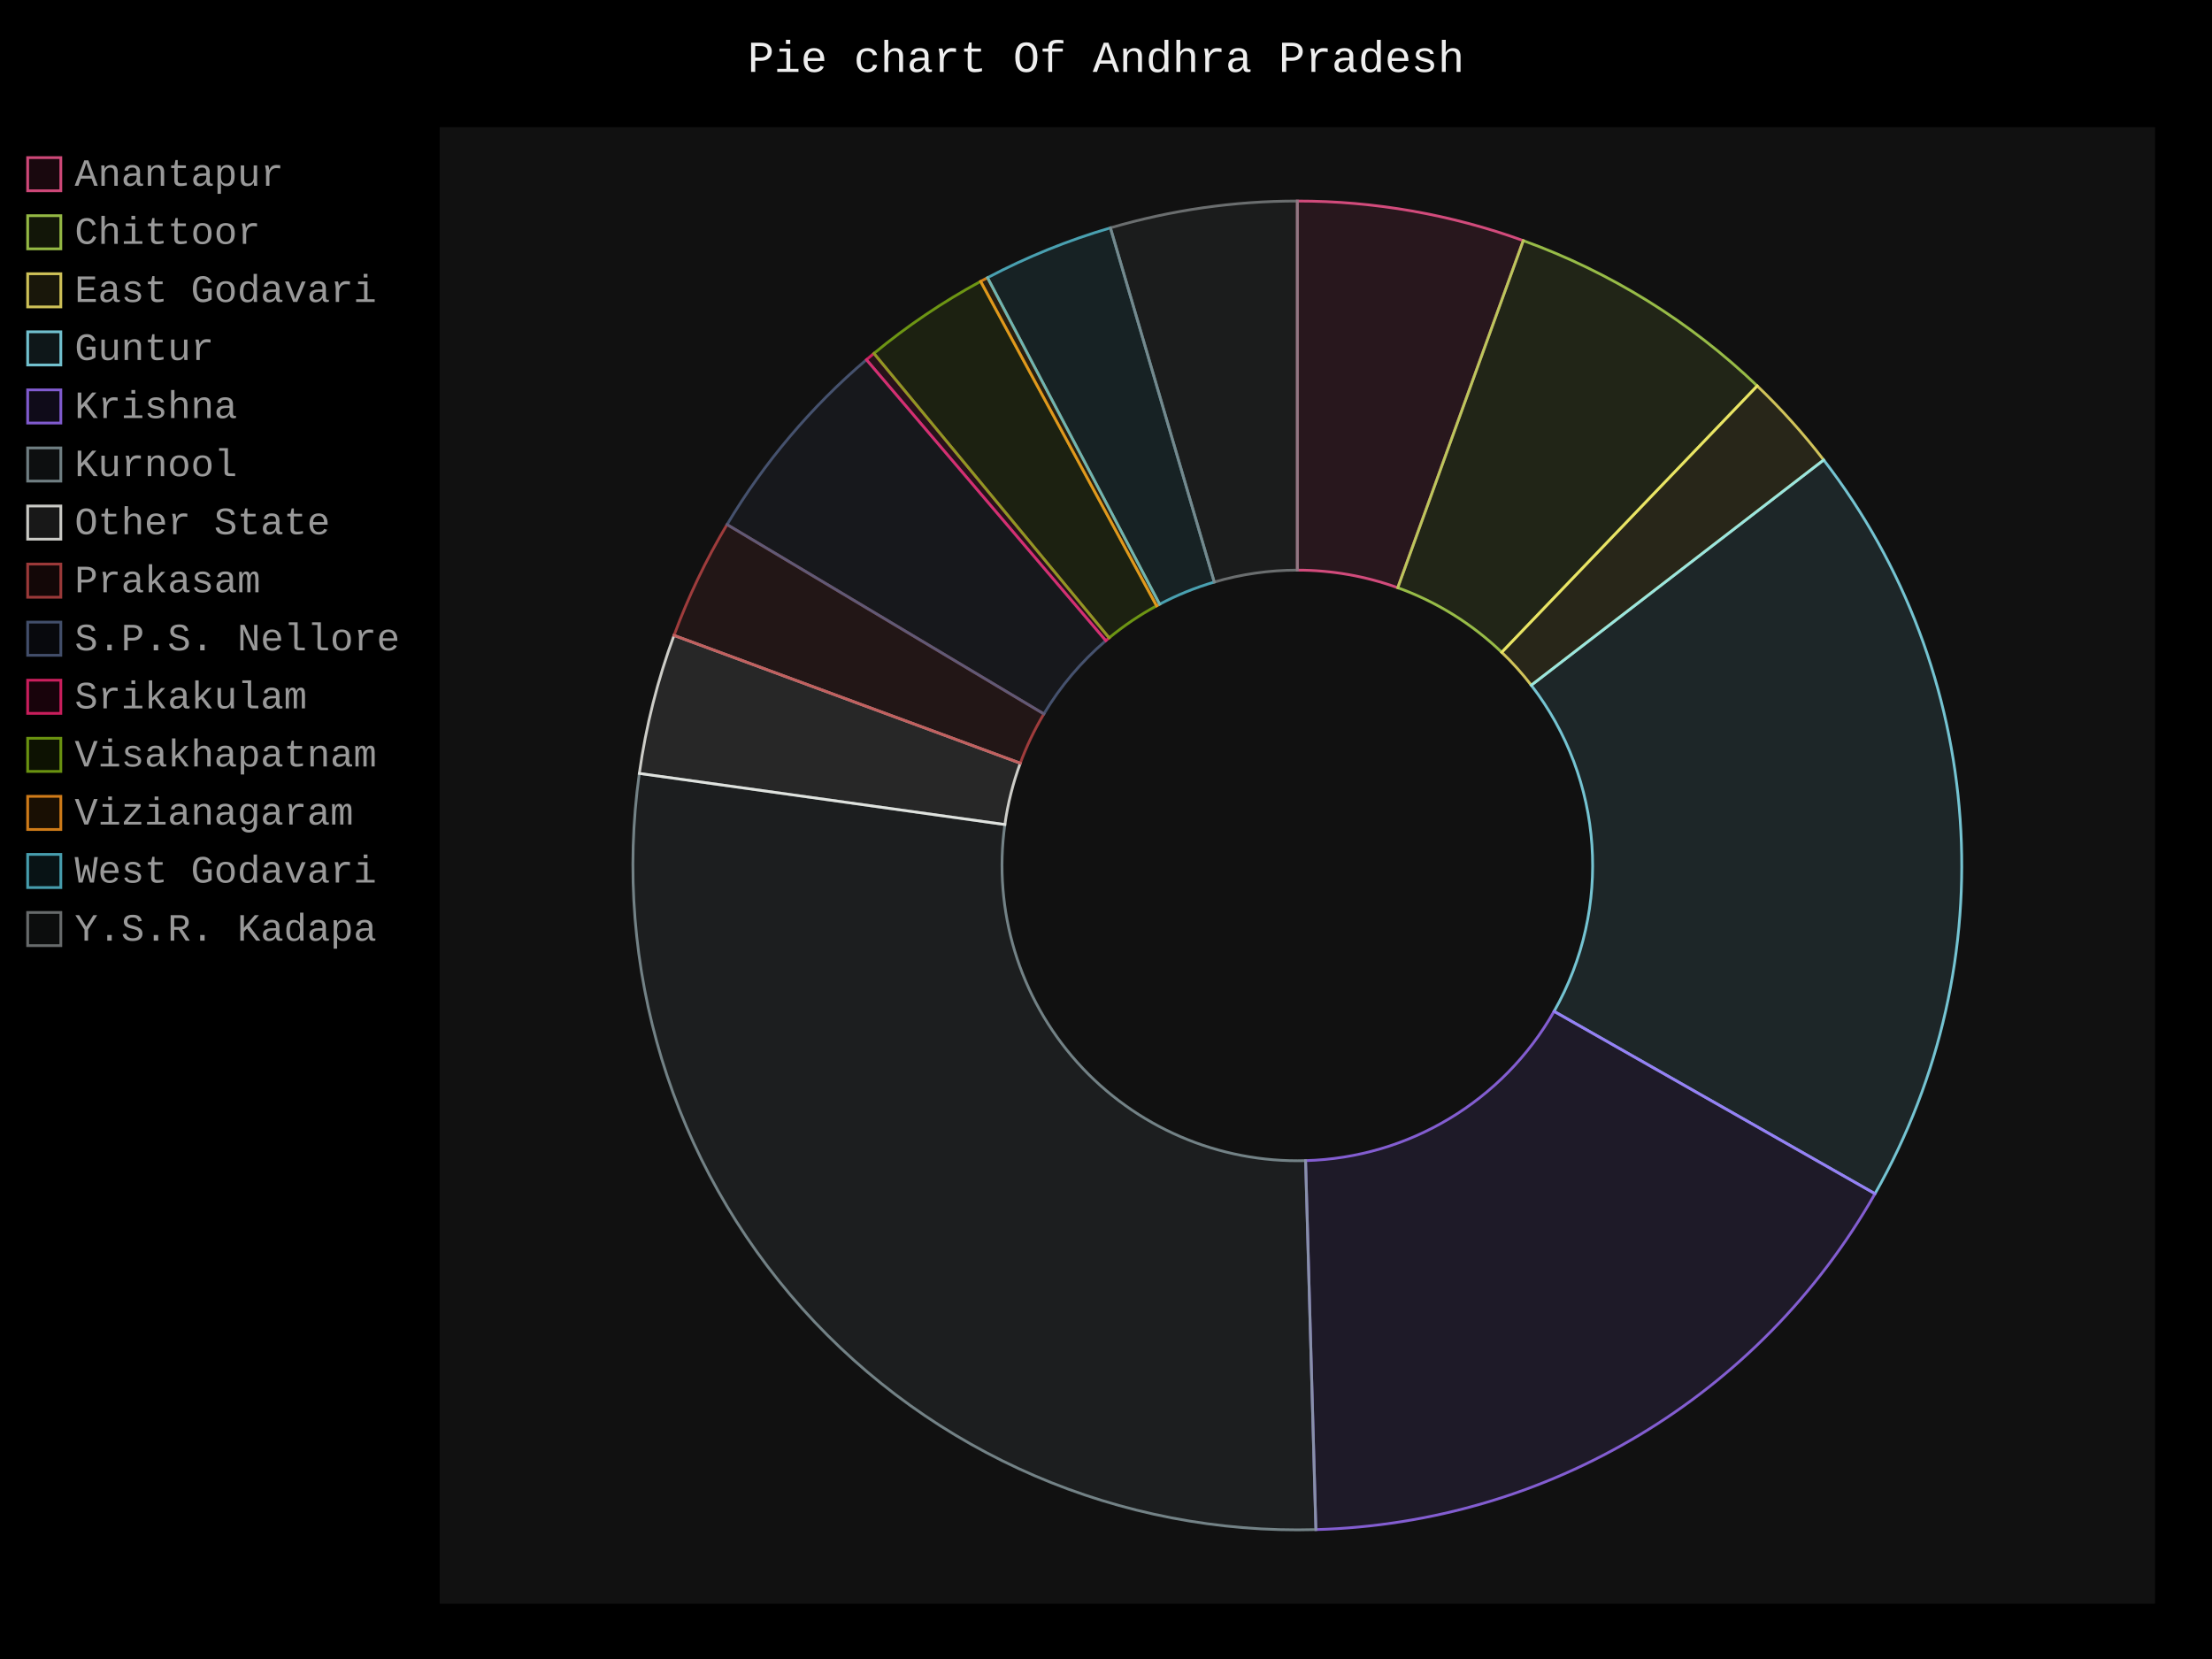
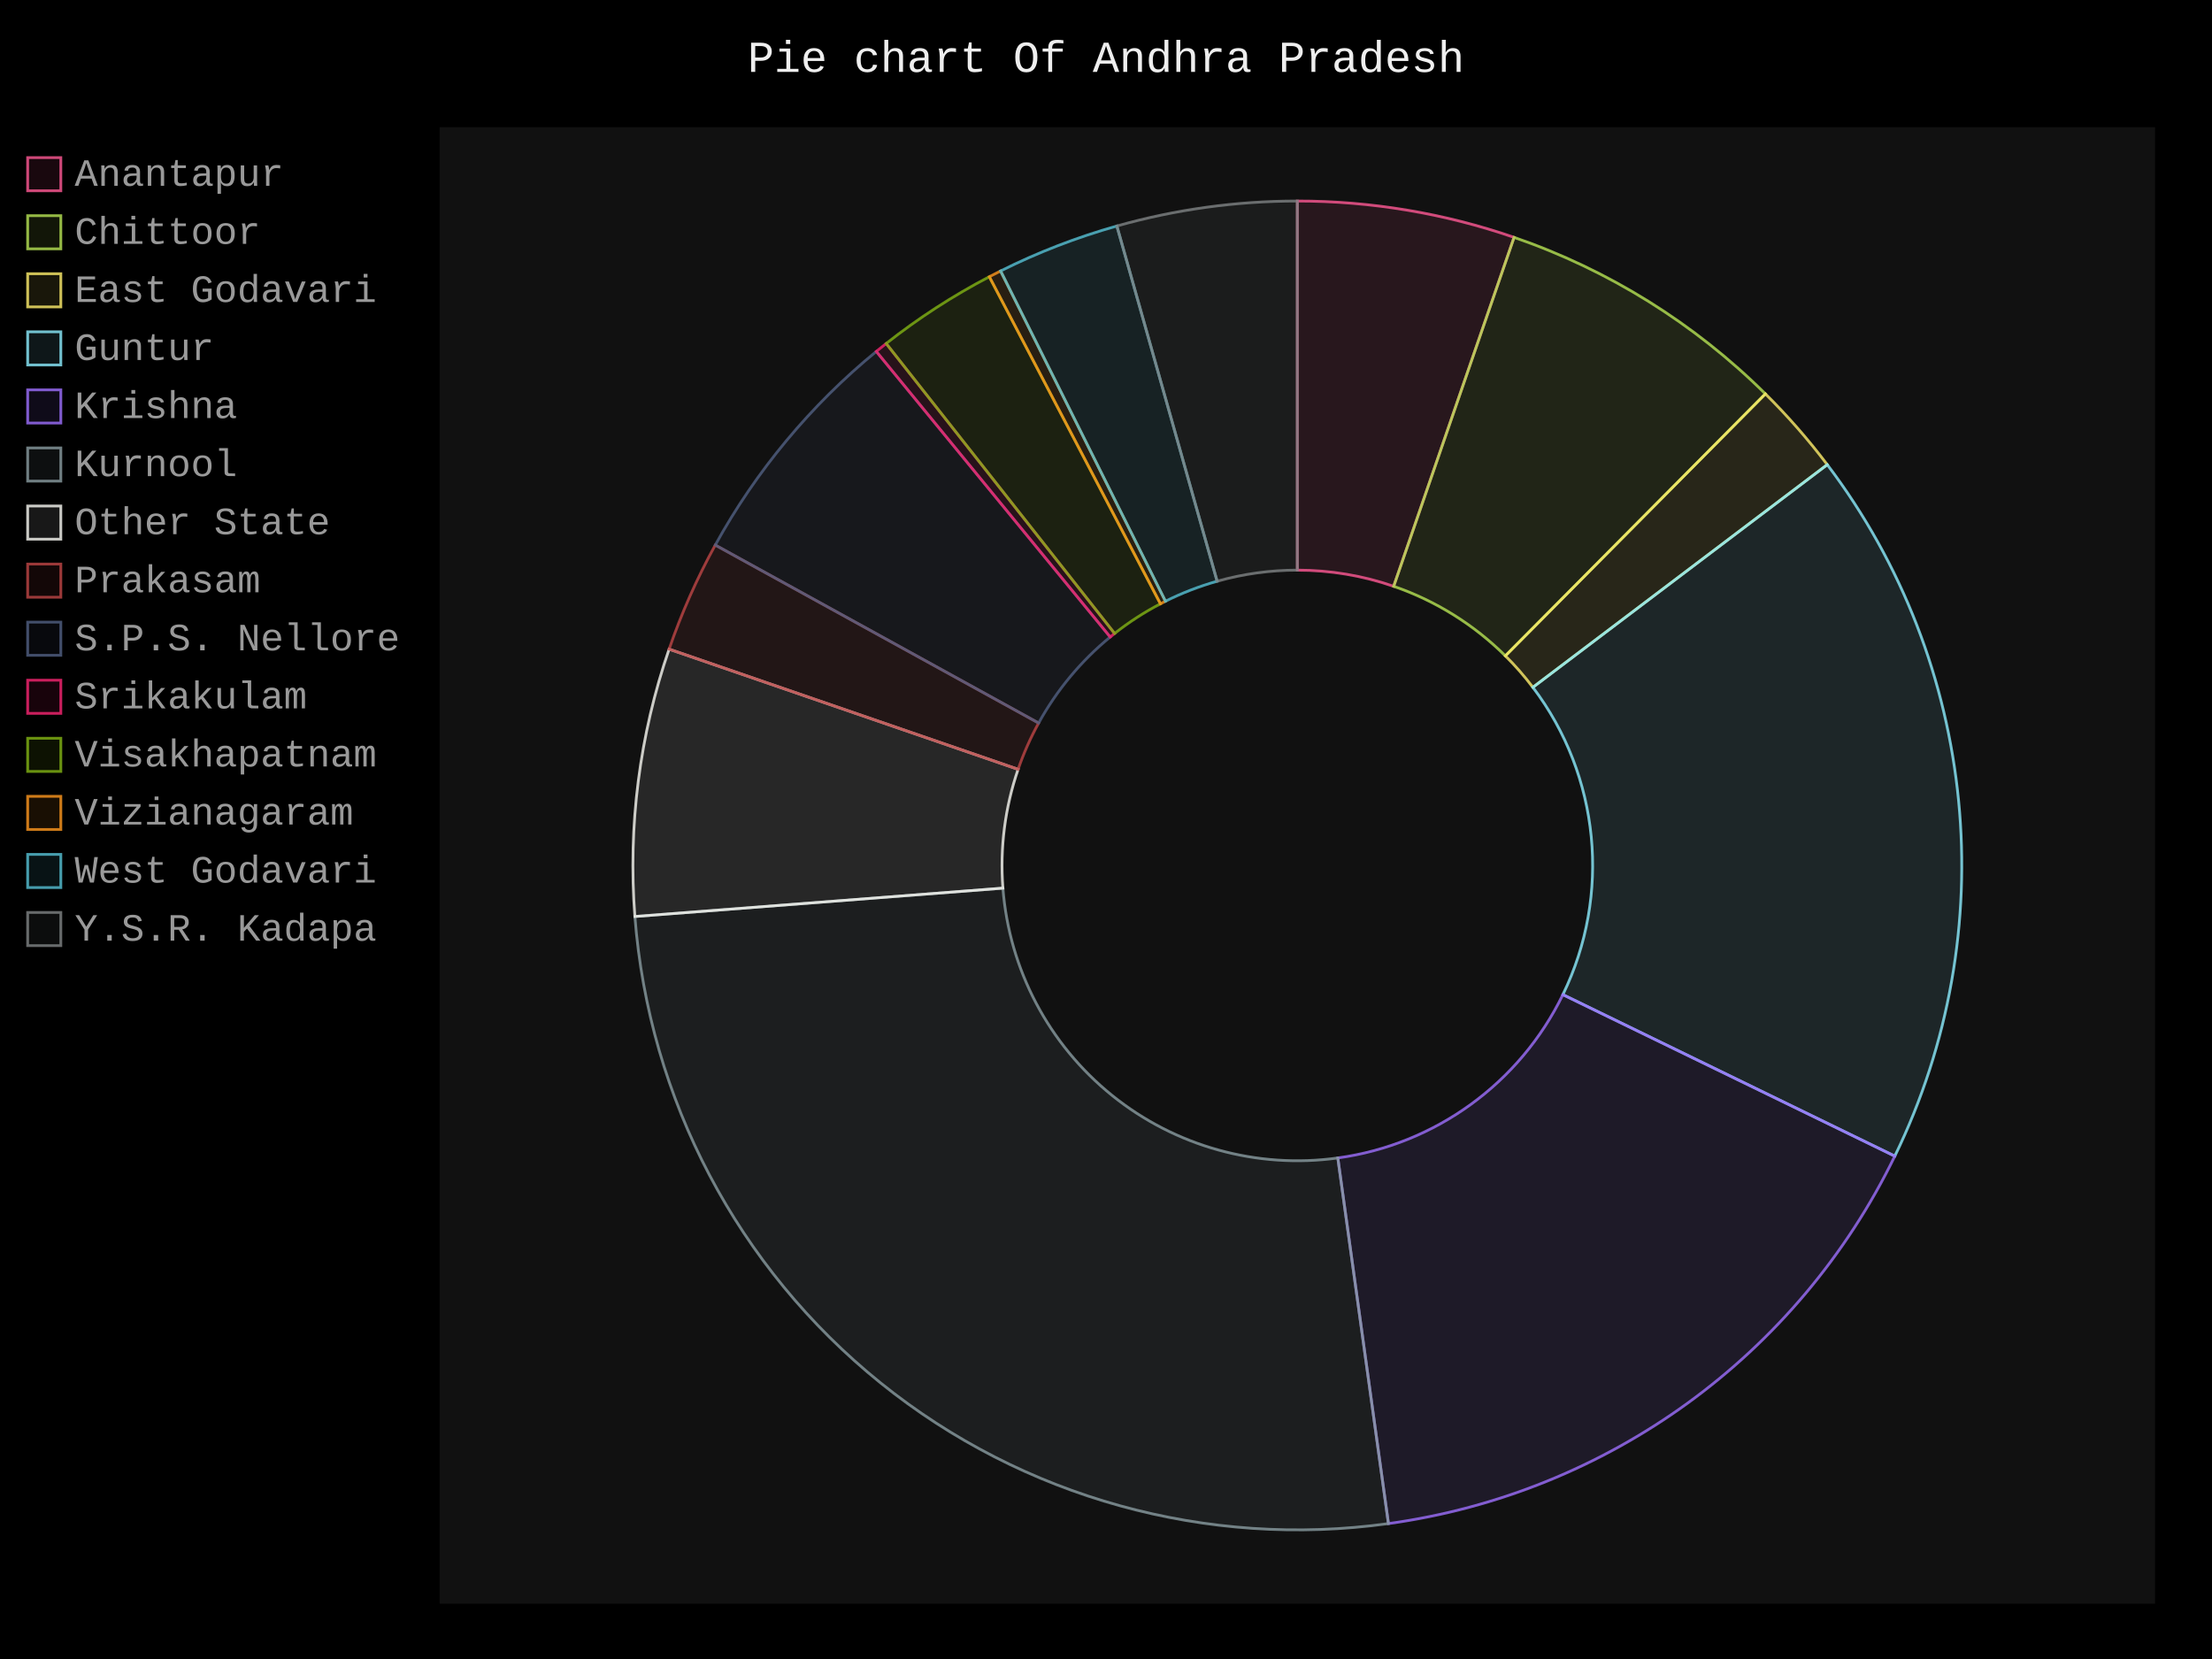
- <svg xmlns="http://www.w3.org/2000/svg" id="chart-38253109-9a91-482b-8145-28d7fcec14d4" class="pygal-chart" viewBox="0 0 800 600">
+ <svg xmlns="http://www.w3.org/2000/svg" id="chart-5f94f4d1-e63f-4a17-803f-9c009d67eeb5" class="pygal-chart" viewBox="0 0 800 600">
  <defs>
-     <style type="text/css">#chart-38253109-9a91-482b-8145-28d7fcec14d4{-webkit-user-select:none;-webkit-font-smoothing:antialiased;font-family:Consolas,"Liberation Mono",Menlo,Courier,monospace}#chart-38253109-9a91-482b-8145-28d7fcec14d4 .title{font-family:Consolas,"Liberation Mono",Menlo,Courier,monospace;font-size:16px}#chart-38253109-9a91-482b-8145-28d7fcec14d4 .legends .legend text{font-family:Consolas,"Liberation Mono",Menlo,Courier,monospace;font-size:14px}#chart-38253109-9a91-482b-8145-28d7fcec14d4 .axis text{font-family:Consolas,"Liberation Mono",Menlo,Courier,monospace;font-size:10px}#chart-38253109-9a91-482b-8145-28d7fcec14d4 .axis text.major{font-family:Consolas,"Liberation Mono",Menlo,Courier,monospace;font-size:10px}#chart-38253109-9a91-482b-8145-28d7fcec14d4 .text-overlay text.value{font-family:Consolas,"Liberation Mono",Menlo,Courier,monospace;font-size:16px}#chart-38253109-9a91-482b-8145-28d7fcec14d4 .text-overlay text.label{font-family:Consolas,"Liberation Mono",Menlo,Courier,monospace;font-size:10px}#chart-38253109-9a91-482b-8145-28d7fcec14d4 .tooltip{font-family:Consolas,"Liberation Mono",Menlo,Courier,monospace;font-size:14px}#chart-38253109-9a91-482b-8145-28d7fcec14d4 text.no_data{font-family:Consolas,"Liberation Mono",Menlo,Courier,monospace;font-size:64px}
- #chart-38253109-9a91-482b-8145-28d7fcec14d4{background-color:black}#chart-38253109-9a91-482b-8145-28d7fcec14d4 path,#chart-38253109-9a91-482b-8145-28d7fcec14d4 line,#chart-38253109-9a91-482b-8145-28d7fcec14d4 rect,#chart-38253109-9a91-482b-8145-28d7fcec14d4 circle{-webkit-transition:1s ease-out;-moz-transition:1s ease-out;transition:1s ease-out}#chart-38253109-9a91-482b-8145-28d7fcec14d4 .graph &gt; .background{fill:black}#chart-38253109-9a91-482b-8145-28d7fcec14d4 .plot &gt; .background{fill:#111}#chart-38253109-9a91-482b-8145-28d7fcec14d4 .graph{fill:#999}#chart-38253109-9a91-482b-8145-28d7fcec14d4 text.no_data{fill:#eee}#chart-38253109-9a91-482b-8145-28d7fcec14d4 .title{fill:#eee}#chart-38253109-9a91-482b-8145-28d7fcec14d4 .legends .legend text{fill:#999}#chart-38253109-9a91-482b-8145-28d7fcec14d4 .legends .legend:hover text{fill:#eee}#chart-38253109-9a91-482b-8145-28d7fcec14d4 .axis .line{stroke:#eee}#chart-38253109-9a91-482b-8145-28d7fcec14d4 .axis .guide.line{stroke:#555}#chart-38253109-9a91-482b-8145-28d7fcec14d4 .axis .major.line{stroke:#999}#chart-38253109-9a91-482b-8145-28d7fcec14d4 .axis text.major{fill:#eee}#chart-38253109-9a91-482b-8145-28d7fcec14d4 .axis.y .guides:hover .guide.line,#chart-38253109-9a91-482b-8145-28d7fcec14d4 .line-graph .axis.x .guides:hover .guide.line,#chart-38253109-9a91-482b-8145-28d7fcec14d4 .stackedline-graph .axis.x .guides:hover .guide.line,#chart-38253109-9a91-482b-8145-28d7fcec14d4 .xy-graph .axis.x .guides:hover .guide.line{stroke:#eee}#chart-38253109-9a91-482b-8145-28d7fcec14d4 .axis .guides:hover text{fill:#eee}#chart-38253109-9a91-482b-8145-28d7fcec14d4 .reactive{fill-opacity:.1;stroke-opacity:.8}#chart-38253109-9a91-482b-8145-28d7fcec14d4 .ci{stroke:#999}#chart-38253109-9a91-482b-8145-28d7fcec14d4 .reactive.active,#chart-38253109-9a91-482b-8145-28d7fcec14d4 .active .reactive{fill-opacity:.75;stroke-opacity:.9;stroke-width:4}#chart-38253109-9a91-482b-8145-28d7fcec14d4 .ci .reactive.active{stroke-width:1.5}#chart-38253109-9a91-482b-8145-28d7fcec14d4 .series text{fill:#eee}#chart-38253109-9a91-482b-8145-28d7fcec14d4 .tooltip rect{fill:#111;stroke:#eee;-webkit-transition:opacity 1s ease-out;-moz-transition:opacity 1s ease-out;transition:opacity 1s ease-out}#chart-38253109-9a91-482b-8145-28d7fcec14d4 .tooltip .label{fill:#999}#chart-38253109-9a91-482b-8145-28d7fcec14d4 .tooltip .label{fill:#999}#chart-38253109-9a91-482b-8145-28d7fcec14d4 .tooltip .legend{font-size:.8em;fill:#555}#chart-38253109-9a91-482b-8145-28d7fcec14d4 .tooltip .x_label{font-size:.6em;fill:#eee}#chart-38253109-9a91-482b-8145-28d7fcec14d4 .tooltip .xlink{font-size:.5em;text-decoration:underline}#chart-38253109-9a91-482b-8145-28d7fcec14d4 .tooltip .value{font-size:1.5em}#chart-38253109-9a91-482b-8145-28d7fcec14d4 .bound{font-size:.5em}#chart-38253109-9a91-482b-8145-28d7fcec14d4 .max-value{font-size:.75em;fill:#555}#chart-38253109-9a91-482b-8145-28d7fcec14d4 .map-element{fill:#111;stroke:#555 !important}#chart-38253109-9a91-482b-8145-28d7fcec14d4 .map-element .reactive{fill-opacity:inherit;stroke-opacity:inherit}#chart-38253109-9a91-482b-8145-28d7fcec14d4 .color-0,#chart-38253109-9a91-482b-8145-28d7fcec14d4 .color-0 a:visited{stroke:#ff5995;fill:#ff5995}#chart-38253109-9a91-482b-8145-28d7fcec14d4 .color-1,#chart-38253109-9a91-482b-8145-28d7fcec14d4 .color-1 a:visited{stroke:#b6e354;fill:#b6e354}#chart-38253109-9a91-482b-8145-28d7fcec14d4 .color-2,#chart-38253109-9a91-482b-8145-28d7fcec14d4 .color-2 a:visited{stroke:#feed6c;fill:#feed6c}#chart-38253109-9a91-482b-8145-28d7fcec14d4 .color-3,#chart-38253109-9a91-482b-8145-28d7fcec14d4 .color-3 a:visited{stroke:#8cedff;fill:#8cedff}#chart-38253109-9a91-482b-8145-28d7fcec14d4 .color-4,#chart-38253109-9a91-482b-8145-28d7fcec14d4 .color-4 a:visited{stroke:#9e6ffe;fill:#9e6ffe}#chart-38253109-9a91-482b-8145-28d7fcec14d4 .color-5,#chart-38253109-9a91-482b-8145-28d7fcec14d4 .color-5 a:visited{stroke:#899ca1;fill:#899ca1}#chart-38253109-9a91-482b-8145-28d7fcec14d4 .color-6,#chart-38253109-9a91-482b-8145-28d7fcec14d4 .color-6 a:visited{stroke:#f8f8f2;fill:#f8f8f2}#chart-38253109-9a91-482b-8145-28d7fcec14d4 .color-7,#chart-38253109-9a91-482b-8145-28d7fcec14d4 .color-7 a:visited{stroke:#bf4646;fill:#bf4646}#chart-38253109-9a91-482b-8145-28d7fcec14d4 .color-8,#chart-38253109-9a91-482b-8145-28d7fcec14d4 .color-8 a:visited{stroke:#516083;fill:#516083}#chart-38253109-9a91-482b-8145-28d7fcec14d4 .color-9,#chart-38253109-9a91-482b-8145-28d7fcec14d4 .color-9 a:visited{stroke:#f92672;fill:#f92672}#chart-38253109-9a91-482b-8145-28d7fcec14d4 .color-10,#chart-38253109-9a91-482b-8145-28d7fcec14d4 .color-10 a:visited{stroke:#82b414;fill:#82b414}#chart-38253109-9a91-482b-8145-28d7fcec14d4 .color-11,#chart-38253109-9a91-482b-8145-28d7fcec14d4 .color-11 a:visited{stroke:#fd971f;fill:#fd971f}#chart-38253109-9a91-482b-8145-28d7fcec14d4 .color-12,#chart-38253109-9a91-482b-8145-28d7fcec14d4 .color-12 a:visited{stroke:#56c2d6;fill:#56c2d6}#chart-38253109-9a91-482b-8145-28d7fcec14d4 .color-13,#chart-38253109-9a91-482b-8145-28d7fcec14d4 .color-13 a:visited{stroke:#808384;fill:#808384}#chart-38253109-9a91-482b-8145-28d7fcec14d4 .text-overlay .color-0 text{fill:black}#chart-38253109-9a91-482b-8145-28d7fcec14d4 .text-overlay .color-1 text{fill:black}#chart-38253109-9a91-482b-8145-28d7fcec14d4 .text-overlay .color-2 text{fill:black}#chart-38253109-9a91-482b-8145-28d7fcec14d4 .text-overlay .color-3 text{fill:black}#chart-38253109-9a91-482b-8145-28d7fcec14d4 .text-overlay .color-4 text{fill:black}#chart-38253109-9a91-482b-8145-28d7fcec14d4 .text-overlay .color-5 text{fill:black}#chart-38253109-9a91-482b-8145-28d7fcec14d4 .text-overlay .color-6 text{fill:black}#chart-38253109-9a91-482b-8145-28d7fcec14d4 .text-overlay .color-7 text{fill:black}#chart-38253109-9a91-482b-8145-28d7fcec14d4 .text-overlay .color-8 text{fill:black}#chart-38253109-9a91-482b-8145-28d7fcec14d4 .text-overlay .color-9 text{fill:black}#chart-38253109-9a91-482b-8145-28d7fcec14d4 .text-overlay .color-10 text{fill:black}#chart-38253109-9a91-482b-8145-28d7fcec14d4 .text-overlay .color-11 text{fill:black}#chart-38253109-9a91-482b-8145-28d7fcec14d4 .text-overlay .color-12 text{fill:black}#chart-38253109-9a91-482b-8145-28d7fcec14d4 .text-overlay .color-13 text{fill:black}
- #chart-38253109-9a91-482b-8145-28d7fcec14d4 text.no_data{text-anchor:middle}#chart-38253109-9a91-482b-8145-28d7fcec14d4 .guide.line{fill:none}#chart-38253109-9a91-482b-8145-28d7fcec14d4 .centered{text-anchor:middle}#chart-38253109-9a91-482b-8145-28d7fcec14d4 .title{text-anchor:middle}#chart-38253109-9a91-482b-8145-28d7fcec14d4 .legends .legend text{fill-opacity:1}#chart-38253109-9a91-482b-8145-28d7fcec14d4 .axis.x text{text-anchor:middle}#chart-38253109-9a91-482b-8145-28d7fcec14d4 .axis.x:not(.web) text[transform]{text-anchor:start}#chart-38253109-9a91-482b-8145-28d7fcec14d4 .axis.x:not(.web) text[transform].backwards{text-anchor:end}#chart-38253109-9a91-482b-8145-28d7fcec14d4 .axis.y text{text-anchor:end}#chart-38253109-9a91-482b-8145-28d7fcec14d4 .axis.y text[transform].backwards{text-anchor:start}#chart-38253109-9a91-482b-8145-28d7fcec14d4 .axis.y2 text{text-anchor:start}#chart-38253109-9a91-482b-8145-28d7fcec14d4 .axis.y2 text[transform].backwards{text-anchor:end}#chart-38253109-9a91-482b-8145-28d7fcec14d4 .axis .guide.line{stroke-dasharray:4,4}#chart-38253109-9a91-482b-8145-28d7fcec14d4 .axis .major.guide.line{stroke-dasharray:6,6}#chart-38253109-9a91-482b-8145-28d7fcec14d4 .horizontal .axis.y .guide.line,#chart-38253109-9a91-482b-8145-28d7fcec14d4 .horizontal .axis.y2 .guide.line,#chart-38253109-9a91-482b-8145-28d7fcec14d4 .vertical .axis.x .guide.line{opacity:0}#chart-38253109-9a91-482b-8145-28d7fcec14d4 .horizontal .axis.always_show .guide.line,#chart-38253109-9a91-482b-8145-28d7fcec14d4 .vertical .axis.always_show .guide.line{opacity:1 !important}#chart-38253109-9a91-482b-8145-28d7fcec14d4 .axis.y .guides:hover .guide.line,#chart-38253109-9a91-482b-8145-28d7fcec14d4 .axis.y2 .guides:hover .guide.line,#chart-38253109-9a91-482b-8145-28d7fcec14d4 .axis.x .guides:hover .guide.line{opacity:1}#chart-38253109-9a91-482b-8145-28d7fcec14d4 .axis .guides:hover text{opacity:1}#chart-38253109-9a91-482b-8145-28d7fcec14d4 .nofill{fill:none}#chart-38253109-9a91-482b-8145-28d7fcec14d4 .subtle-fill{fill-opacity:.2}#chart-38253109-9a91-482b-8145-28d7fcec14d4 .dot{stroke-width:1px;fill-opacity:1}#chart-38253109-9a91-482b-8145-28d7fcec14d4 .dot.active{stroke-width:5px}#chart-38253109-9a91-482b-8145-28d7fcec14d4 .dot.negative{fill:transparent}#chart-38253109-9a91-482b-8145-28d7fcec14d4 text,#chart-38253109-9a91-482b-8145-28d7fcec14d4 tspan{stroke:none !important}#chart-38253109-9a91-482b-8145-28d7fcec14d4 .series text.active{opacity:1}#chart-38253109-9a91-482b-8145-28d7fcec14d4 .tooltip rect{fill-opacity:.95;stroke-width:.5}#chart-38253109-9a91-482b-8145-28d7fcec14d4 .tooltip text{fill-opacity:1}#chart-38253109-9a91-482b-8145-28d7fcec14d4 .showable{visibility:hidden}#chart-38253109-9a91-482b-8145-28d7fcec14d4 .showable.shown{visibility:visible}#chart-38253109-9a91-482b-8145-28d7fcec14d4 .gauge-background{fill:rgba(229,229,229,1);stroke:none}#chart-38253109-9a91-482b-8145-28d7fcec14d4 .bg-lines{stroke:black;stroke-width:2px}</style>
+     <style type="text/css">#chart-5f94f4d1-e63f-4a17-803f-9c009d67eeb5{-webkit-user-select:none;-webkit-font-smoothing:antialiased;font-family:Consolas,"Liberation Mono",Menlo,Courier,monospace}#chart-5f94f4d1-e63f-4a17-803f-9c009d67eeb5 .title{font-family:Consolas,"Liberation Mono",Menlo,Courier,monospace;font-size:16px}#chart-5f94f4d1-e63f-4a17-803f-9c009d67eeb5 .legends .legend text{font-family:Consolas,"Liberation Mono",Menlo,Courier,monospace;font-size:14px}#chart-5f94f4d1-e63f-4a17-803f-9c009d67eeb5 .axis text{font-family:Consolas,"Liberation Mono",Menlo,Courier,monospace;font-size:10px}#chart-5f94f4d1-e63f-4a17-803f-9c009d67eeb5 .axis text.major{font-family:Consolas,"Liberation Mono",Menlo,Courier,monospace;font-size:10px}#chart-5f94f4d1-e63f-4a17-803f-9c009d67eeb5 .text-overlay text.value{font-family:Consolas,"Liberation Mono",Menlo,Courier,monospace;font-size:16px}#chart-5f94f4d1-e63f-4a17-803f-9c009d67eeb5 .text-overlay text.label{font-family:Consolas,"Liberation Mono",Menlo,Courier,monospace;font-size:10px}#chart-5f94f4d1-e63f-4a17-803f-9c009d67eeb5 .tooltip{font-family:Consolas,"Liberation Mono",Menlo,Courier,monospace;font-size:14px}#chart-5f94f4d1-e63f-4a17-803f-9c009d67eeb5 text.no_data{font-family:Consolas,"Liberation Mono",Menlo,Courier,monospace;font-size:64px}
+ #chart-5f94f4d1-e63f-4a17-803f-9c009d67eeb5{background-color:black}#chart-5f94f4d1-e63f-4a17-803f-9c009d67eeb5 path,#chart-5f94f4d1-e63f-4a17-803f-9c009d67eeb5 line,#chart-5f94f4d1-e63f-4a17-803f-9c009d67eeb5 rect,#chart-5f94f4d1-e63f-4a17-803f-9c009d67eeb5 circle{-webkit-transition:1s ease-out;-moz-transition:1s ease-out;transition:1s ease-out}#chart-5f94f4d1-e63f-4a17-803f-9c009d67eeb5 .graph &gt; .background{fill:black}#chart-5f94f4d1-e63f-4a17-803f-9c009d67eeb5 .plot &gt; .background{fill:#111}#chart-5f94f4d1-e63f-4a17-803f-9c009d67eeb5 .graph{fill:#999}#chart-5f94f4d1-e63f-4a17-803f-9c009d67eeb5 text.no_data{fill:#eee}#chart-5f94f4d1-e63f-4a17-803f-9c009d67eeb5 .title{fill:#eee}#chart-5f94f4d1-e63f-4a17-803f-9c009d67eeb5 .legends .legend text{fill:#999}#chart-5f94f4d1-e63f-4a17-803f-9c009d67eeb5 .legends .legend:hover text{fill:#eee}#chart-5f94f4d1-e63f-4a17-803f-9c009d67eeb5 .axis .line{stroke:#eee}#chart-5f94f4d1-e63f-4a17-803f-9c009d67eeb5 .axis .guide.line{stroke:#555}#chart-5f94f4d1-e63f-4a17-803f-9c009d67eeb5 .axis .major.line{stroke:#999}#chart-5f94f4d1-e63f-4a17-803f-9c009d67eeb5 .axis text.major{fill:#eee}#chart-5f94f4d1-e63f-4a17-803f-9c009d67eeb5 .axis.y .guides:hover .guide.line,#chart-5f94f4d1-e63f-4a17-803f-9c009d67eeb5 .line-graph .axis.x .guides:hover .guide.line,#chart-5f94f4d1-e63f-4a17-803f-9c009d67eeb5 .stackedline-graph .axis.x .guides:hover .guide.line,#chart-5f94f4d1-e63f-4a17-803f-9c009d67eeb5 .xy-graph .axis.x .guides:hover .guide.line{stroke:#eee}#chart-5f94f4d1-e63f-4a17-803f-9c009d67eeb5 .axis .guides:hover text{fill:#eee}#chart-5f94f4d1-e63f-4a17-803f-9c009d67eeb5 .reactive{fill-opacity:.1;stroke-opacity:.8}#chart-5f94f4d1-e63f-4a17-803f-9c009d67eeb5 .ci{stroke:#999}#chart-5f94f4d1-e63f-4a17-803f-9c009d67eeb5 .reactive.active,#chart-5f94f4d1-e63f-4a17-803f-9c009d67eeb5 .active .reactive{fill-opacity:.75;stroke-opacity:.9;stroke-width:4}#chart-5f94f4d1-e63f-4a17-803f-9c009d67eeb5 .ci .reactive.active{stroke-width:1.5}#chart-5f94f4d1-e63f-4a17-803f-9c009d67eeb5 .series text{fill:#eee}#chart-5f94f4d1-e63f-4a17-803f-9c009d67eeb5 .tooltip rect{fill:#111;stroke:#eee;-webkit-transition:opacity 1s ease-out;-moz-transition:opacity 1s ease-out;transition:opacity 1s ease-out}#chart-5f94f4d1-e63f-4a17-803f-9c009d67eeb5 .tooltip .label{fill:#999}#chart-5f94f4d1-e63f-4a17-803f-9c009d67eeb5 .tooltip .label{fill:#999}#chart-5f94f4d1-e63f-4a17-803f-9c009d67eeb5 .tooltip .legend{font-size:.8em;fill:#555}#chart-5f94f4d1-e63f-4a17-803f-9c009d67eeb5 .tooltip .x_label{font-size:.6em;fill:#eee}#chart-5f94f4d1-e63f-4a17-803f-9c009d67eeb5 .tooltip .xlink{font-size:.5em;text-decoration:underline}#chart-5f94f4d1-e63f-4a17-803f-9c009d67eeb5 .tooltip .value{font-size:1.5em}#chart-5f94f4d1-e63f-4a17-803f-9c009d67eeb5 .bound{font-size:.5em}#chart-5f94f4d1-e63f-4a17-803f-9c009d67eeb5 .max-value{font-size:.75em;fill:#555}#chart-5f94f4d1-e63f-4a17-803f-9c009d67eeb5 .map-element{fill:#111;stroke:#555 !important}#chart-5f94f4d1-e63f-4a17-803f-9c009d67eeb5 .map-element .reactive{fill-opacity:inherit;stroke-opacity:inherit}#chart-5f94f4d1-e63f-4a17-803f-9c009d67eeb5 .color-0,#chart-5f94f4d1-e63f-4a17-803f-9c009d67eeb5 .color-0 a:visited{stroke:#ff5995;fill:#ff5995}#chart-5f94f4d1-e63f-4a17-803f-9c009d67eeb5 .color-1,#chart-5f94f4d1-e63f-4a17-803f-9c009d67eeb5 .color-1 a:visited{stroke:#b6e354;fill:#b6e354}#chart-5f94f4d1-e63f-4a17-803f-9c009d67eeb5 .color-2,#chart-5f94f4d1-e63f-4a17-803f-9c009d67eeb5 .color-2 a:visited{stroke:#feed6c;fill:#feed6c}#chart-5f94f4d1-e63f-4a17-803f-9c009d67eeb5 .color-3,#chart-5f94f4d1-e63f-4a17-803f-9c009d67eeb5 .color-3 a:visited{stroke:#8cedff;fill:#8cedff}#chart-5f94f4d1-e63f-4a17-803f-9c009d67eeb5 .color-4,#chart-5f94f4d1-e63f-4a17-803f-9c009d67eeb5 .color-4 a:visited{stroke:#9e6ffe;fill:#9e6ffe}#chart-5f94f4d1-e63f-4a17-803f-9c009d67eeb5 .color-5,#chart-5f94f4d1-e63f-4a17-803f-9c009d67eeb5 .color-5 a:visited{stroke:#899ca1;fill:#899ca1}#chart-5f94f4d1-e63f-4a17-803f-9c009d67eeb5 .color-6,#chart-5f94f4d1-e63f-4a17-803f-9c009d67eeb5 .color-6 a:visited{stroke:#f8f8f2;fill:#f8f8f2}#chart-5f94f4d1-e63f-4a17-803f-9c009d67eeb5 .color-7,#chart-5f94f4d1-e63f-4a17-803f-9c009d67eeb5 .color-7 a:visited{stroke:#bf4646;fill:#bf4646}#chart-5f94f4d1-e63f-4a17-803f-9c009d67eeb5 .color-8,#chart-5f94f4d1-e63f-4a17-803f-9c009d67eeb5 .color-8 a:visited{stroke:#516083;fill:#516083}#chart-5f94f4d1-e63f-4a17-803f-9c009d67eeb5 .color-9,#chart-5f94f4d1-e63f-4a17-803f-9c009d67eeb5 .color-9 a:visited{stroke:#f92672;fill:#f92672}#chart-5f94f4d1-e63f-4a17-803f-9c009d67eeb5 .color-10,#chart-5f94f4d1-e63f-4a17-803f-9c009d67eeb5 .color-10 a:visited{stroke:#82b414;fill:#82b414}#chart-5f94f4d1-e63f-4a17-803f-9c009d67eeb5 .color-11,#chart-5f94f4d1-e63f-4a17-803f-9c009d67eeb5 .color-11 a:visited{stroke:#fd971f;fill:#fd971f}#chart-5f94f4d1-e63f-4a17-803f-9c009d67eeb5 .color-12,#chart-5f94f4d1-e63f-4a17-803f-9c009d67eeb5 .color-12 a:visited{stroke:#56c2d6;fill:#56c2d6}#chart-5f94f4d1-e63f-4a17-803f-9c009d67eeb5 .color-13,#chart-5f94f4d1-e63f-4a17-803f-9c009d67eeb5 .color-13 a:visited{stroke:#808384;fill:#808384}#chart-5f94f4d1-e63f-4a17-803f-9c009d67eeb5 .text-overlay .color-0 text{fill:black}#chart-5f94f4d1-e63f-4a17-803f-9c009d67eeb5 .text-overlay .color-1 text{fill:black}#chart-5f94f4d1-e63f-4a17-803f-9c009d67eeb5 .text-overlay .color-2 text{fill:black}#chart-5f94f4d1-e63f-4a17-803f-9c009d67eeb5 .text-overlay .color-3 text{fill:black}#chart-5f94f4d1-e63f-4a17-803f-9c009d67eeb5 .text-overlay .color-4 text{fill:black}#chart-5f94f4d1-e63f-4a17-803f-9c009d67eeb5 .text-overlay .color-5 text{fill:black}#chart-5f94f4d1-e63f-4a17-803f-9c009d67eeb5 .text-overlay .color-6 text{fill:black}#chart-5f94f4d1-e63f-4a17-803f-9c009d67eeb5 .text-overlay .color-7 text{fill:black}#chart-5f94f4d1-e63f-4a17-803f-9c009d67eeb5 .text-overlay .color-8 text{fill:black}#chart-5f94f4d1-e63f-4a17-803f-9c009d67eeb5 .text-overlay .color-9 text{fill:black}#chart-5f94f4d1-e63f-4a17-803f-9c009d67eeb5 .text-overlay .color-10 text{fill:black}#chart-5f94f4d1-e63f-4a17-803f-9c009d67eeb5 .text-overlay .color-11 text{fill:black}#chart-5f94f4d1-e63f-4a17-803f-9c009d67eeb5 .text-overlay .color-12 text{fill:black}#chart-5f94f4d1-e63f-4a17-803f-9c009d67eeb5 .text-overlay .color-13 text{fill:black}
+ #chart-5f94f4d1-e63f-4a17-803f-9c009d67eeb5 text.no_data{text-anchor:middle}#chart-5f94f4d1-e63f-4a17-803f-9c009d67eeb5 .guide.line{fill:none}#chart-5f94f4d1-e63f-4a17-803f-9c009d67eeb5 .centered{text-anchor:middle}#chart-5f94f4d1-e63f-4a17-803f-9c009d67eeb5 .title{text-anchor:middle}#chart-5f94f4d1-e63f-4a17-803f-9c009d67eeb5 .legends .legend text{fill-opacity:1}#chart-5f94f4d1-e63f-4a17-803f-9c009d67eeb5 .axis.x text{text-anchor:middle}#chart-5f94f4d1-e63f-4a17-803f-9c009d67eeb5 .axis.x:not(.web) text[transform]{text-anchor:start}#chart-5f94f4d1-e63f-4a17-803f-9c009d67eeb5 .axis.x:not(.web) text[transform].backwards{text-anchor:end}#chart-5f94f4d1-e63f-4a17-803f-9c009d67eeb5 .axis.y text{text-anchor:end}#chart-5f94f4d1-e63f-4a17-803f-9c009d67eeb5 .axis.y text[transform].backwards{text-anchor:start}#chart-5f94f4d1-e63f-4a17-803f-9c009d67eeb5 .axis.y2 text{text-anchor:start}#chart-5f94f4d1-e63f-4a17-803f-9c009d67eeb5 .axis.y2 text[transform].backwards{text-anchor:end}#chart-5f94f4d1-e63f-4a17-803f-9c009d67eeb5 .axis .guide.line{stroke-dasharray:4,4}#chart-5f94f4d1-e63f-4a17-803f-9c009d67eeb5 .axis .major.guide.line{stroke-dasharray:6,6}#chart-5f94f4d1-e63f-4a17-803f-9c009d67eeb5 .horizontal .axis.y .guide.line,#chart-5f94f4d1-e63f-4a17-803f-9c009d67eeb5 .horizontal .axis.y2 .guide.line,#chart-5f94f4d1-e63f-4a17-803f-9c009d67eeb5 .vertical .axis.x .guide.line{opacity:0}#chart-5f94f4d1-e63f-4a17-803f-9c009d67eeb5 .horizontal .axis.always_show .guide.line,#chart-5f94f4d1-e63f-4a17-803f-9c009d67eeb5 .vertical .axis.always_show .guide.line{opacity:1 !important}#chart-5f94f4d1-e63f-4a17-803f-9c009d67eeb5 .axis.y .guides:hover .guide.line,#chart-5f94f4d1-e63f-4a17-803f-9c009d67eeb5 .axis.y2 .guides:hover .guide.line,#chart-5f94f4d1-e63f-4a17-803f-9c009d67eeb5 .axis.x .guides:hover .guide.line{opacity:1}#chart-5f94f4d1-e63f-4a17-803f-9c009d67eeb5 .axis .guides:hover text{opacity:1}#chart-5f94f4d1-e63f-4a17-803f-9c009d67eeb5 .nofill{fill:none}#chart-5f94f4d1-e63f-4a17-803f-9c009d67eeb5 .subtle-fill{fill-opacity:.2}#chart-5f94f4d1-e63f-4a17-803f-9c009d67eeb5 .dot{stroke-width:1px;fill-opacity:1}#chart-5f94f4d1-e63f-4a17-803f-9c009d67eeb5 .dot.active{stroke-width:5px}#chart-5f94f4d1-e63f-4a17-803f-9c009d67eeb5 .dot.negative{fill:transparent}#chart-5f94f4d1-e63f-4a17-803f-9c009d67eeb5 text,#chart-5f94f4d1-e63f-4a17-803f-9c009d67eeb5 tspan{stroke:none !important}#chart-5f94f4d1-e63f-4a17-803f-9c009d67eeb5 .series text.active{opacity:1}#chart-5f94f4d1-e63f-4a17-803f-9c009d67eeb5 .tooltip rect{fill-opacity:.95;stroke-width:.5}#chart-5f94f4d1-e63f-4a17-803f-9c009d67eeb5 .tooltip text{fill-opacity:1}#chart-5f94f4d1-e63f-4a17-803f-9c009d67eeb5 .showable{visibility:hidden}#chart-5f94f4d1-e63f-4a17-803f-9c009d67eeb5 .showable.shown{visibility:visible}#chart-5f94f4d1-e63f-4a17-803f-9c009d67eeb5 .gauge-background{fill:rgba(229,229,229,1);stroke:none}#chart-5f94f4d1-e63f-4a17-803f-9c009d67eeb5 .bg-lines{stroke:black;stroke-width:2px}</style>
  </defs>
  <g class="graph pie-graph vertical">
    <rect class="background" height="600" width="800" x="0" y="0" />
    <g class="plot" transform="translate(159, 46)">
      <rect class="background" height="534" width="620.4" x="0" y="0" />
      <g class="series serie-0 color-0">
        <g class="slices">
          <g class="slice">
-             <path class="slice reactive tooltip-trigger" d="M310.2 26.7 A240.3 240.3 0 0 1 391.908 41.018 L346.515 166.563 A106.8 106.8 0 0 0 310.2 160.2 z" />
+             <path class="slice reactive tooltip-trigger" d="M310.2 26.7 A240.3 240.3 0 0 1 388.584 39.843 L345.037 166.042 A106.8 106.8 0 0 0 310.2 160.2 z" />
          </g>
        </g>
      </g>
      <g class="series serie-1 color-1">
        <g class="slices">
          <g class="slice">
-             <path class="slice reactive tooltip-trigger" d="M391.908 41.018 A240.3 240.3 0 0 1 476.521 93.56 L384.121 189.916 A106.8 106.8 0 0 0 346.515 166.563 z" />
+             <path class="slice reactive tooltip-trigger" d="M388.584 39.843 A240.3 240.3 0 0 1 479.48 96.447 L385.436 191.199 A106.8 106.8 0 0 0 345.037 166.042 z" />
          </g>
        </g>
      </g>
      <g class="series serie-2 color-2">
        <g class="slices">
          <g class="slice">
-             <path class="slice reactive tooltip-trigger" d="M476.521 93.56 A240.3 240.3 0 0 1 500.565 120.353 L394.807 201.824 A106.8 106.8 0 0 0 384.121 189.916 z" />
+             <path class="slice reactive tooltip-trigger" d="M479.48 96.447 A240.3 240.3 0 0 1 501.859 122.049 L395.382 202.577 A106.8 106.8 0 0 0 385.436 191.199 z" />
          </g>
        </g>
      </g>
      <g class="series serie-3 color-3">
        <g class="slices">
          <g class="slice">
-             <path class="slice reactive tooltip-trigger" d="M500.565 120.353 A240.3 240.3 0 0 1 519.125 385.719 L403.056 319.764 A106.8 106.8 0 0 0 394.807 201.824 z" />
+             <path class="slice reactive tooltip-trigger" d="M501.859 122.049 A240.3 240.3 0 0 1 526.285 372.125 L406.238 313.722 A106.8 106.8 0 0 0 395.382 202.577 z" />
          </g>
        </g>
      </g>
      <g class="series serie-4 color-4">
        <g class="slices">
          <g class="slice">
-             <path class="slice reactive tooltip-trigger" d="M519.125 385.719 A240.3 240.3 0 0 1 316.911 507.206 L313.183 373.758 A106.8 106.8 0 0 0 403.056 319.764 z" />
+             <path class="slice reactive tooltip-trigger" d="M526.285 372.125 A240.3 240.3 0 0 1 343.146 505.031 L324.843 372.791 A106.8 106.8 0 0 0 406.238 313.722 z" />
          </g>
        </g>
      </g>
      <g class="series serie-5 color-5">
        <g class="slices">
          <g class="slice">
-             <path class="slice reactive tooltip-trigger" d="M316.911 507.206 A240.3 240.3 0 0 1 72.215 233.724 L204.429 252.211 A106.8 106.8 0 0 0 313.183 373.758 z" />
+             <path class="slice reactive tooltip-trigger" d="M343.146 505.031 A240.3 240.3 0 0 1 70.611 285.47 L203.716 275.209 A106.8 106.8 0 0 0 324.843 372.791 z" />
          </g>
        </g>
      </g>
      <g class="series serie-6 color-6">
        <g class="slices">
          <g class="slice">
-             <path class="slice reactive tooltip-trigger" d="M72.215 233.724 A240.3 240.3 0 0 1 84.763 183.799 L210.006 230.022 A106.8 106.8 0 0 0 204.429 252.211 z" />
+             <path class="slice reactive tooltip-trigger" d="M70.611 285.47 A240.3 240.3 0 0 1 82.99 188.771 L209.218 232.232 A106.8 106.8 0 0 0 203.716 275.209 z" />
          </g>
        </g>
      </g>
      <g class="series serie-7 color-7">
        <g class="slices">
          <g class="slice">
-             <path class="slice reactive tooltip-trigger" d="M84.763 183.799 A240.3 240.3 0 0 1 103.943 143.703 L218.53 212.201 A106.8 106.8 0 0 0 210.006 230.022 z" />
+             <path class="slice reactive tooltip-trigger" d="M82.99 188.771 A240.3 240.3 0 0 1 99.683 151.126 L216.637 215.5 A106.8 106.8 0 0 0 209.218 232.232 z" />
          </g>
        </g>
      </g>
      <g class="series serie-8 color-8">
        <g class="slices">
          <g class="slice">
-             <path class="slice reactive tooltip-trigger" d="M103.943 143.703 A240.3 240.3 0 0 1 154.359 84.085 L240.937 185.705 A106.8 106.8 0 0 0 218.53 212.201 z" />
+             <path class="slice reactive tooltip-trigger" d="M99.683 151.126 A240.3 240.3 0 0 1 157.921 81.109 L242.521 184.382 A106.8 106.8 0 0 0 216.637 215.5 z" />
          </g>
        </g>
      </g>
      <g class="series serie-9 color-9">
        <g class="slices">
          <g class="slice">
-             <path class="slice reactive tooltip-trigger" d="M154.359 84.085 A240.3 240.3 0 0 1 157.065 81.814 L242.14 184.695 A106.8 106.8 0 0 0 240.937 185.705 z" />
+             <path class="slice reactive tooltip-trigger" d="M157.921 81.109 A240.3 240.3 0 0 1 161.493 78.24 L244.108 183.107 A106.8 106.8 0 0 0 242.521 184.382 z" />
          </g>
        </g>
      </g>
      <g class="series serie-10 color-10">
        <g class="slices">
          <g class="slice">
-             <path class="slice reactive tooltip-trigger" d="M157.065 81.814 A240.3 240.3 0 0 1 195.65 55.76 L259.289 173.115 A106.8 106.8 0 0 0 242.14 184.695 z" />
+             <path class="slice reactive tooltip-trigger" d="M161.493 78.24 A240.3 240.3 0 0 1 198.795 54.085 L260.686 172.371 A106.8 106.8 0 0 0 244.108 183.107 z" />
          </g>
        </g>
      </g>
      <g class="series serie-11 color-11">
        <g class="slices">
          <g class="slice">
-             <path class="slice reactive tooltip-trigger" d="M195.65 55.76 A240.3 240.3 0 0 1 198.142 54.427 L260.397 172.523 A106.8 106.8 0 0 0 259.289 173.115 z" />
+             <path class="slice reactive tooltip-trigger" d="M198.795 54.085 A240.3 240.3 0 0 1 202.874 52 L262.499 171.444 A106.8 106.8 0 0 0 260.686 172.371 z" />
          </g>
        </g>
      </g>
      <g class="series serie-12 color-12">
        <g class="slices">
          <g class="slice">
-             <path class="slice reactive tooltip-trigger" d="M198.142 54.427 A240.3 240.3 0 0 1 242.592 36.407 L280.152 164.514 A106.8 106.8 0 0 0 260.397 172.523 z" />
+             <path class="slice reactive tooltip-trigger" d="M202.874 52 A240.3 240.3 0 0 1 244.93 35.734 L281.191 164.215 A106.8 106.8 0 0 0 262.499 171.444 z" />
          </g>
        </g>
      </g>
      <g class="series serie-13 color-13">
        <g class="slices">
          <g class="slice">
-             <path class="slice reactive tooltip-trigger" d="M242.592 36.407 A240.3 240.3 0 0 1 310.2 26.7 L310.2 160.2 A106.8 106.8 0 0 0 280.152 164.514 z" />
+             <path class="slice reactive tooltip-trigger" d="M244.93 35.734 A240.3 240.3 0 0 1 310.2 26.7 L310.2 160.2 A106.8 106.8 0 0 0 281.191 164.215 z" />
          </g>
        </g>
      </g>
    </g>
    <g class="titles">
      <text class="title plot_title" x="400.0" y="26">Pie chart Of Andhra Pradesh</text>
    </g>
    <g class="plot overlay" transform="translate(159, 46)">
      <g class="series serie-0 color-0" />
      <g class="series serie-1 color-1" />
      <g class="series serie-2 color-2" />
      <g class="series serie-3 color-3" />
      <g class="series serie-4 color-4" />
      <g class="series serie-5 color-5" />
      <g class="series serie-6 color-6" />
      <g class="series serie-7 color-7" />
      <g class="series serie-8 color-8" />
      <g class="series serie-9 color-9" />
      <g class="series serie-10 color-10" />
      <g class="series serie-11 color-11" />
      <g class="series serie-12 color-12" />
      <g class="series serie-13 color-13" />
    </g>
    <g class="plot text-overlay" transform="translate(159, 46)">
      <g class="series serie-0 color-0" />
      <g class="series serie-1 color-1" />
      <g class="series serie-2 color-2" />
      <g class="series serie-3 color-3" />
      <g class="series serie-4 color-4" />
      <g class="series serie-5 color-5" />
      <g class="series serie-6 color-6" />
      <g class="series serie-7 color-7" />
      <g class="series serie-8 color-8" />
      <g class="series serie-9 color-9" />
      <g class="series serie-10 color-10" />
      <g class="series serie-11 color-11" />
      <g class="series serie-12 color-12" />
      <g class="series serie-13 color-13" />
    </g>
    <g class="plot tooltip-overlay" transform="translate(159, 46)">
      <g class="tooltip" style="opacity: 0" transform="translate(0 0)">
        <rect class="tooltip-box" height="0" rx="0" ry="0" width="0" />
        <g class="text" />
      </g>
    </g>
    <g class="legends" transform="translate(10, 56)">
      <g class="legend reactive activate-serie" id="activate-serie-0">
        <rect class="color-0 reactive" height="12" width="12" x="0.0" y="1.0" />
        <text x="17.0" y="11.2">Anantapur</text>
      </g>
      <g class="legend reactive activate-serie" id="activate-serie-1">
        <rect class="color-1 reactive" height="12" width="12" x="0.0" y="22.0" />
        <text x="17.0" y="32.2">Chittoor</text>
      </g>
      <g class="legend reactive activate-serie" id="activate-serie-2">
        <rect class="color-2 reactive" height="12" width="12" x="0.0" y="43.0" />
        <text x="17.0" y="53.2">East Godavari</text>
      </g>
      <g class="legend reactive activate-serie" id="activate-serie-3">
        <rect class="color-3 reactive" height="12" width="12" x="0.0" y="64.0" />
        <text x="17.0" y="74.2">Guntur</text>
      </g>
      <g class="legend reactive activate-serie" id="activate-serie-4">
        <rect class="color-4 reactive" height="12" width="12" x="0.0" y="85.0" />
        <text x="17.0" y="95.2">Krishna</text>
      </g>
      <g class="legend reactive activate-serie" id="activate-serie-5">
        <rect class="color-5 reactive" height="12" width="12" x="0.0" y="106.0" />
        <text x="17.0" y="116.2">Kurnool</text>
      </g>
      <g class="legend reactive activate-serie" id="activate-serie-6">
        <rect class="color-6 reactive" height="12" width="12" x="0.0" y="127.0" />
        <text x="17.0" y="137.2">Other State</text>
      </g>
      <g class="legend reactive activate-serie" id="activate-serie-7">
        <rect class="color-7 reactive" height="12" width="12" x="0.0" y="148.0" />
        <text x="17.0" y="158.2">Prakasam</text>
      </g>
      <g class="legend reactive activate-serie" id="activate-serie-8">
        <rect class="color-8 reactive" height="12" width="12" x="0.0" y="169.0" />
        <text x="17.0" y="179.2">S.P.S. Nellore</text>
      </g>
      <g class="legend reactive activate-serie" id="activate-serie-9">
        <rect class="color-9 reactive" height="12" width="12" x="0.0" y="190.0" />
        <text x="17.0" y="200.2">Srikakulam</text>
      </g>
      <g class="legend reactive activate-serie" id="activate-serie-10">
        <rect class="color-10 reactive" height="12" width="12" x="0.0" y="211.0" />
        <text x="17.0" y="221.2">Visakhapatnam</text>
      </g>
      <g class="legend reactive activate-serie" id="activate-serie-11">
        <rect class="color-11 reactive" height="12" width="12" x="0.0" y="232.0" />
        <text x="17.0" y="242.2">Vizianagaram</text>
      </g>
      <g class="legend reactive activate-serie" id="activate-serie-12">
        <rect class="color-12 reactive" height="12" width="12" x="0.0" y="253.0" />
        <text x="17.0" y="263.2">West Godavari</text>
      </g>
      <g class="legend reactive activate-serie" id="activate-serie-13">
        <rect class="color-13 reactive" height="12" width="12" x="0.0" y="274.0" />
        <text x="17.0" y="284.2">Y.S.R. Kadapa</text>
      </g>
    </g>
    <g class="legends" transform="translate(790, 56)" />
  </g>
</svg>
